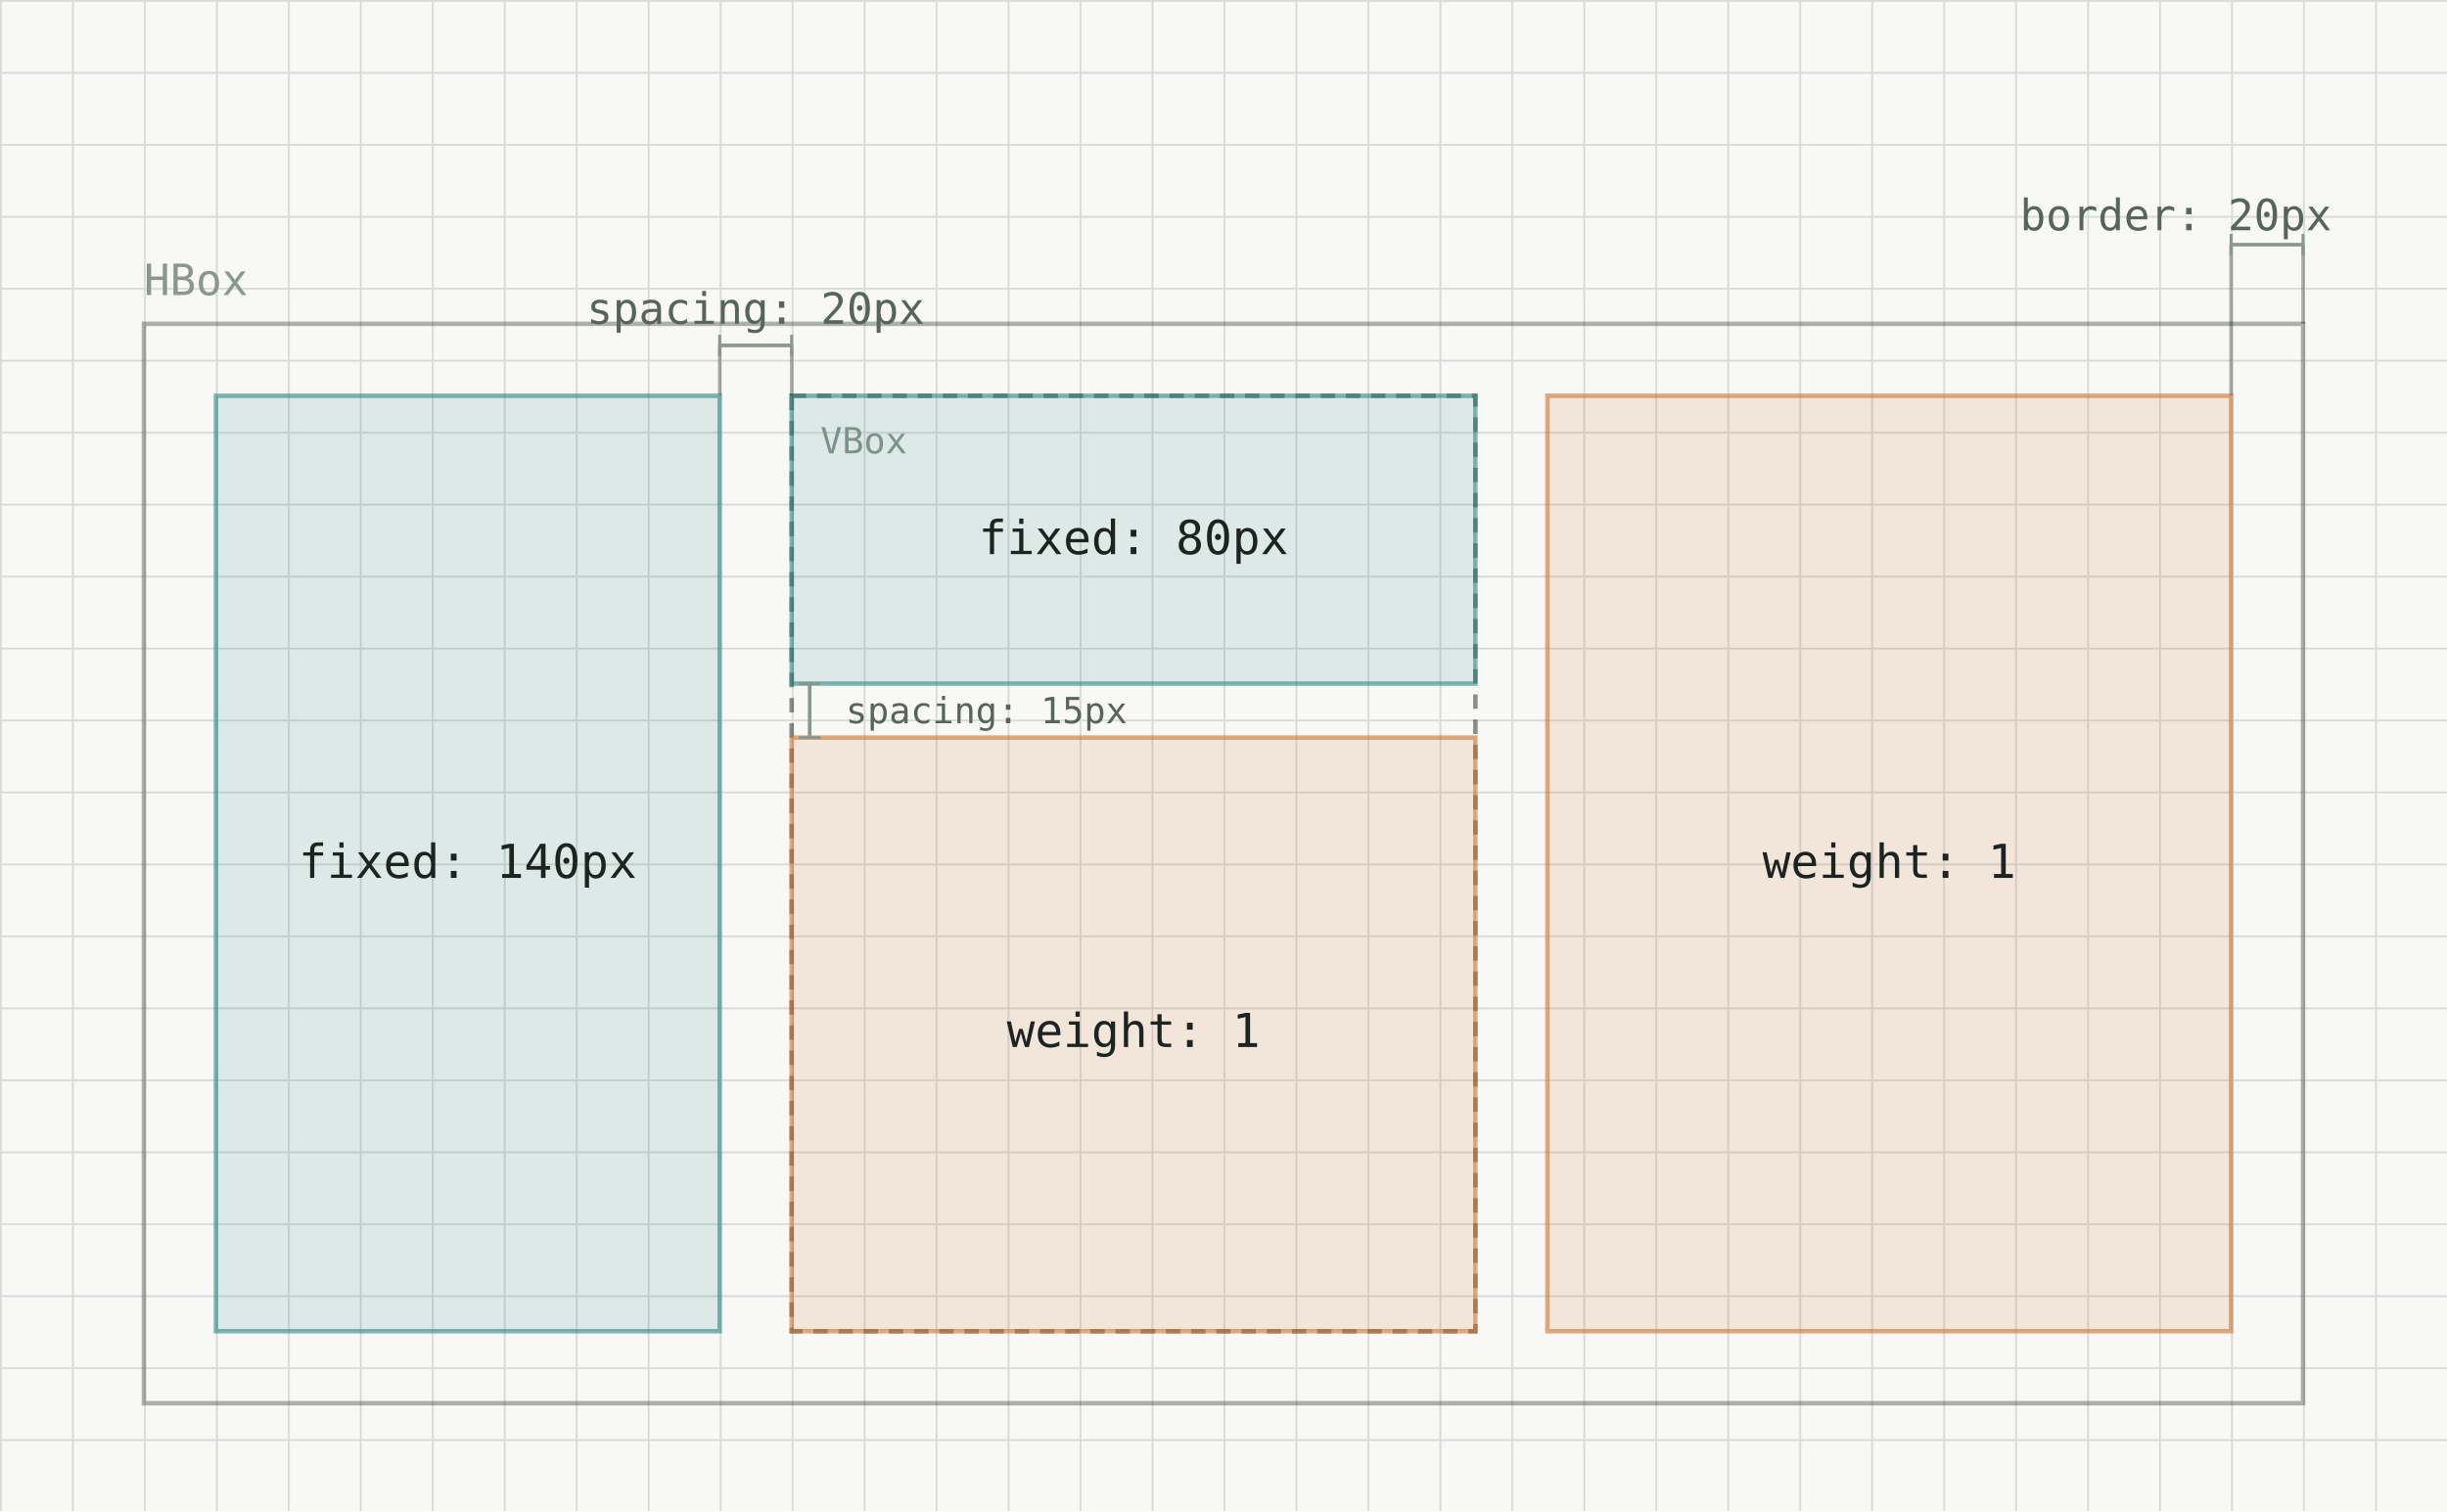
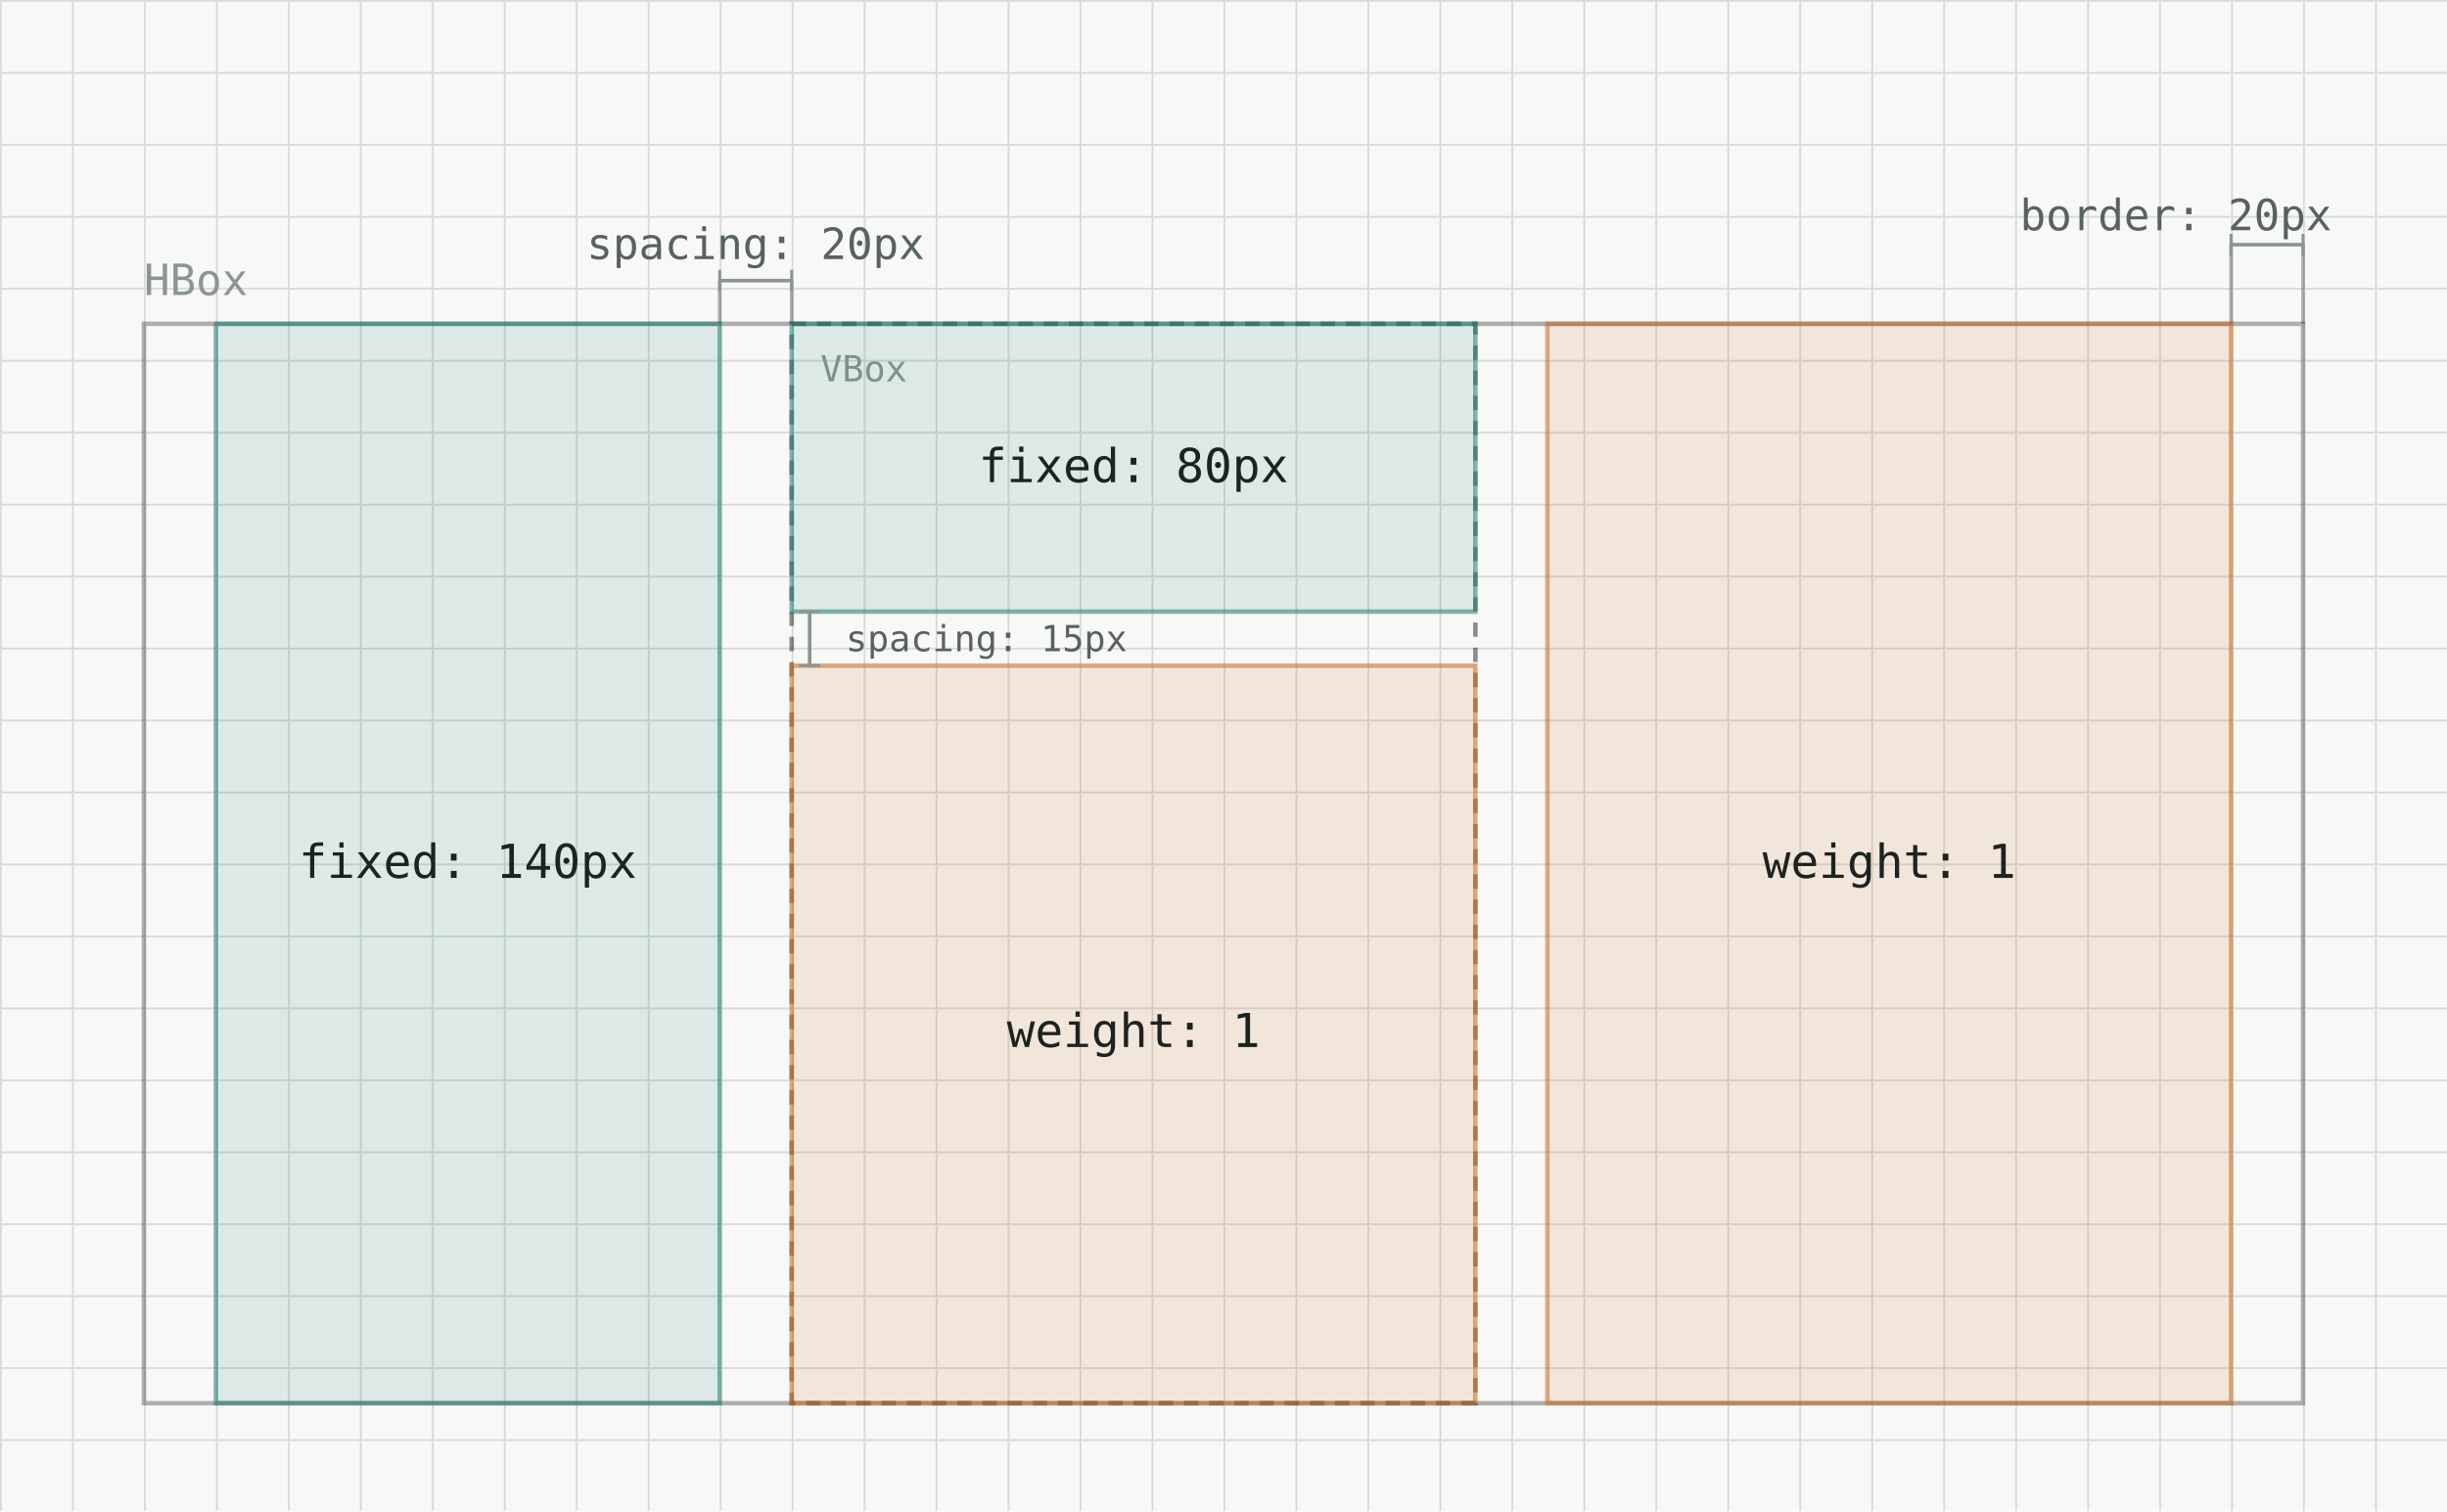
<svg xmlns="http://www.w3.org/2000/svg" viewBox="0 0 680 420">
  <style>
    text { font-family: ui-monospace, "SF Mono", "Cascadia Code", "JetBrains Mono", Consolas, monospace; }
    .label { font-size: 13px; fill: #1C2321; }
    .tag { font-size: 12px; fill: #8A968F; }
    .tag-small { font-size: 10px; fill: #8A968F; }
    .dim { font-size: 12px; fill: #57635C; }
    .dim-small { font-size: 10px; fill: #57635C; }
    line.dim { stroke: #8A968F; stroke-width: 1; }
    line.ext { stroke: rgba(28,35,29,0.34); stroke-width: 1; }
    rect.bg { fill: #F8F9F7; }
    rect.grid { fill: url(#graphpaper); }
    rect.frame { fill: none; stroke: rgba(28,35,29,0.34); stroke-width: 1.25; }
    rect.container { fill: none; stroke: rgba(28,35,29,0.5); stroke-width: 1.25; stroke-dasharray: 4 3; }
    rect.flex { fill: rgba(201,106,34,0.13); stroke: rgba(201,106,34,0.55); stroke-width: 1.25; }
    rect.fixed { fill: rgba(34,125,116,0.13); stroke: rgba(34,125,116,0.55); stroke-width: 1.25; }
  </style>
  <defs>
    <pattern id="graphpaper" width="20" height="20" patternUnits="userSpaceOnUse">
      <path d="M 20 0 L 0 0 0 20" fill="none" stroke="rgba(28,35,29,0.14)" stroke-width="1" />
    </pattern>
    <marker id="tick" viewBox="0 0 10 10" refX="5" refY="5" markerWidth="6" markerHeight="6" orient="auto">
      <path d="M5,0 L5,10" stroke="#8A968F" stroke-width="1.4" />
    </marker>
  </defs>
  <rect class="bg" x="0" y="0" width="680" height="420" />
  <rect class="grid" x="0" y="0" width="680" height="420" />
  <text class="tag" x="40" y="82">HBox</text>
  <rect class="frame" x="40" y="90" width="600" height="300" />
  <line class="ext" x1="640" y1="68" x2="640" y2="90" />
-   <line class="ext" x1="620" y1="68" x2="620" y2="110" />
+   <line class="ext" x1="620" y1="68" x2="620" y2="90" />
  <line class="dim" x1="620" y1="68" x2="640" y2="68" marker-start="url(#tick)" marker-end="url(#tick)" />
  <text class="dim" x="648" y="64" text-anchor="end">border: 20px</text>
-   <line class="ext" x1="200" y1="96" x2="200" y2="110" />
-   <line class="ext" x1="220" y1="96" x2="220" y2="110" />
-   <line class="dim" x1="200" y1="96" x2="220" y2="96" marker-start="url(#tick)" marker-end="url(#tick)" />
-   <text class="dim" x="210" y="90" text-anchor="middle">spacing: 20px</text>
-   <rect class="fixed" x="60" y="110" width="140" height="260" />
+   <line class="ext" x1="200" y1="78" x2="200" y2="90" />
+   <line class="ext" x1="220" y1="78" x2="220" y2="90" />
+   <line class="dim" x1="200" y1="78" x2="220" y2="78" marker-start="url(#tick)" marker-end="url(#tick)" />
+   <text class="dim" x="210" y="72" text-anchor="middle">spacing: 20px</text>
+   <rect class="fixed" x="60" y="90" width="140" height="300" />
  <text class="label" x="130" y="244" text-anchor="middle">fixed: 140px</text>
-   <rect class="container" x="220" y="110" width="190" height="260" />
-   <text class="tag-small" x="228" y="126">VBox</text>
-   <rect class="fixed" x="220" y="110" width="190" height="80" />
-   <text class="label" x="315" y="154" text-anchor="middle">fixed: 80px</text>
-   <rect class="flex" x="220" y="205" width="190" height="165" />
+   <rect class="container" x="220" y="90" width="190" height="300" />
+   <text class="tag-small" x="228" y="106">VBox</text>
+   <rect class="fixed" x="220" y="90" width="190" height="80" />
+   <text class="label" x="315" y="134" text-anchor="middle">fixed: 80px</text>
+   <rect class="flex" x="220" y="185" width="190" height="205" />
  <text class="label" x="315" y="291" text-anchor="middle">weight: 1</text>
-   <line class="dim" x1="225" y1="190" x2="225" y2="205" marker-start="url(#tick)" marker-end="url(#tick)" />
-   <text class="dim-small" x="235" y="201">spacing: 15px</text>
-   <rect class="flex" x="430" y="110" width="190" height="260" />
+   <line class="dim" x1="225" y1="170" x2="225" y2="185" marker-start="url(#tick)" marker-end="url(#tick)" />
+   <text class="dim-small" x="235" y="181">spacing: 15px</text>
+   <rect class="flex" x="430" y="90" width="190" height="300" />
  <text class="label" x="525" y="244" text-anchor="middle">weight: 1</text>
</svg>
